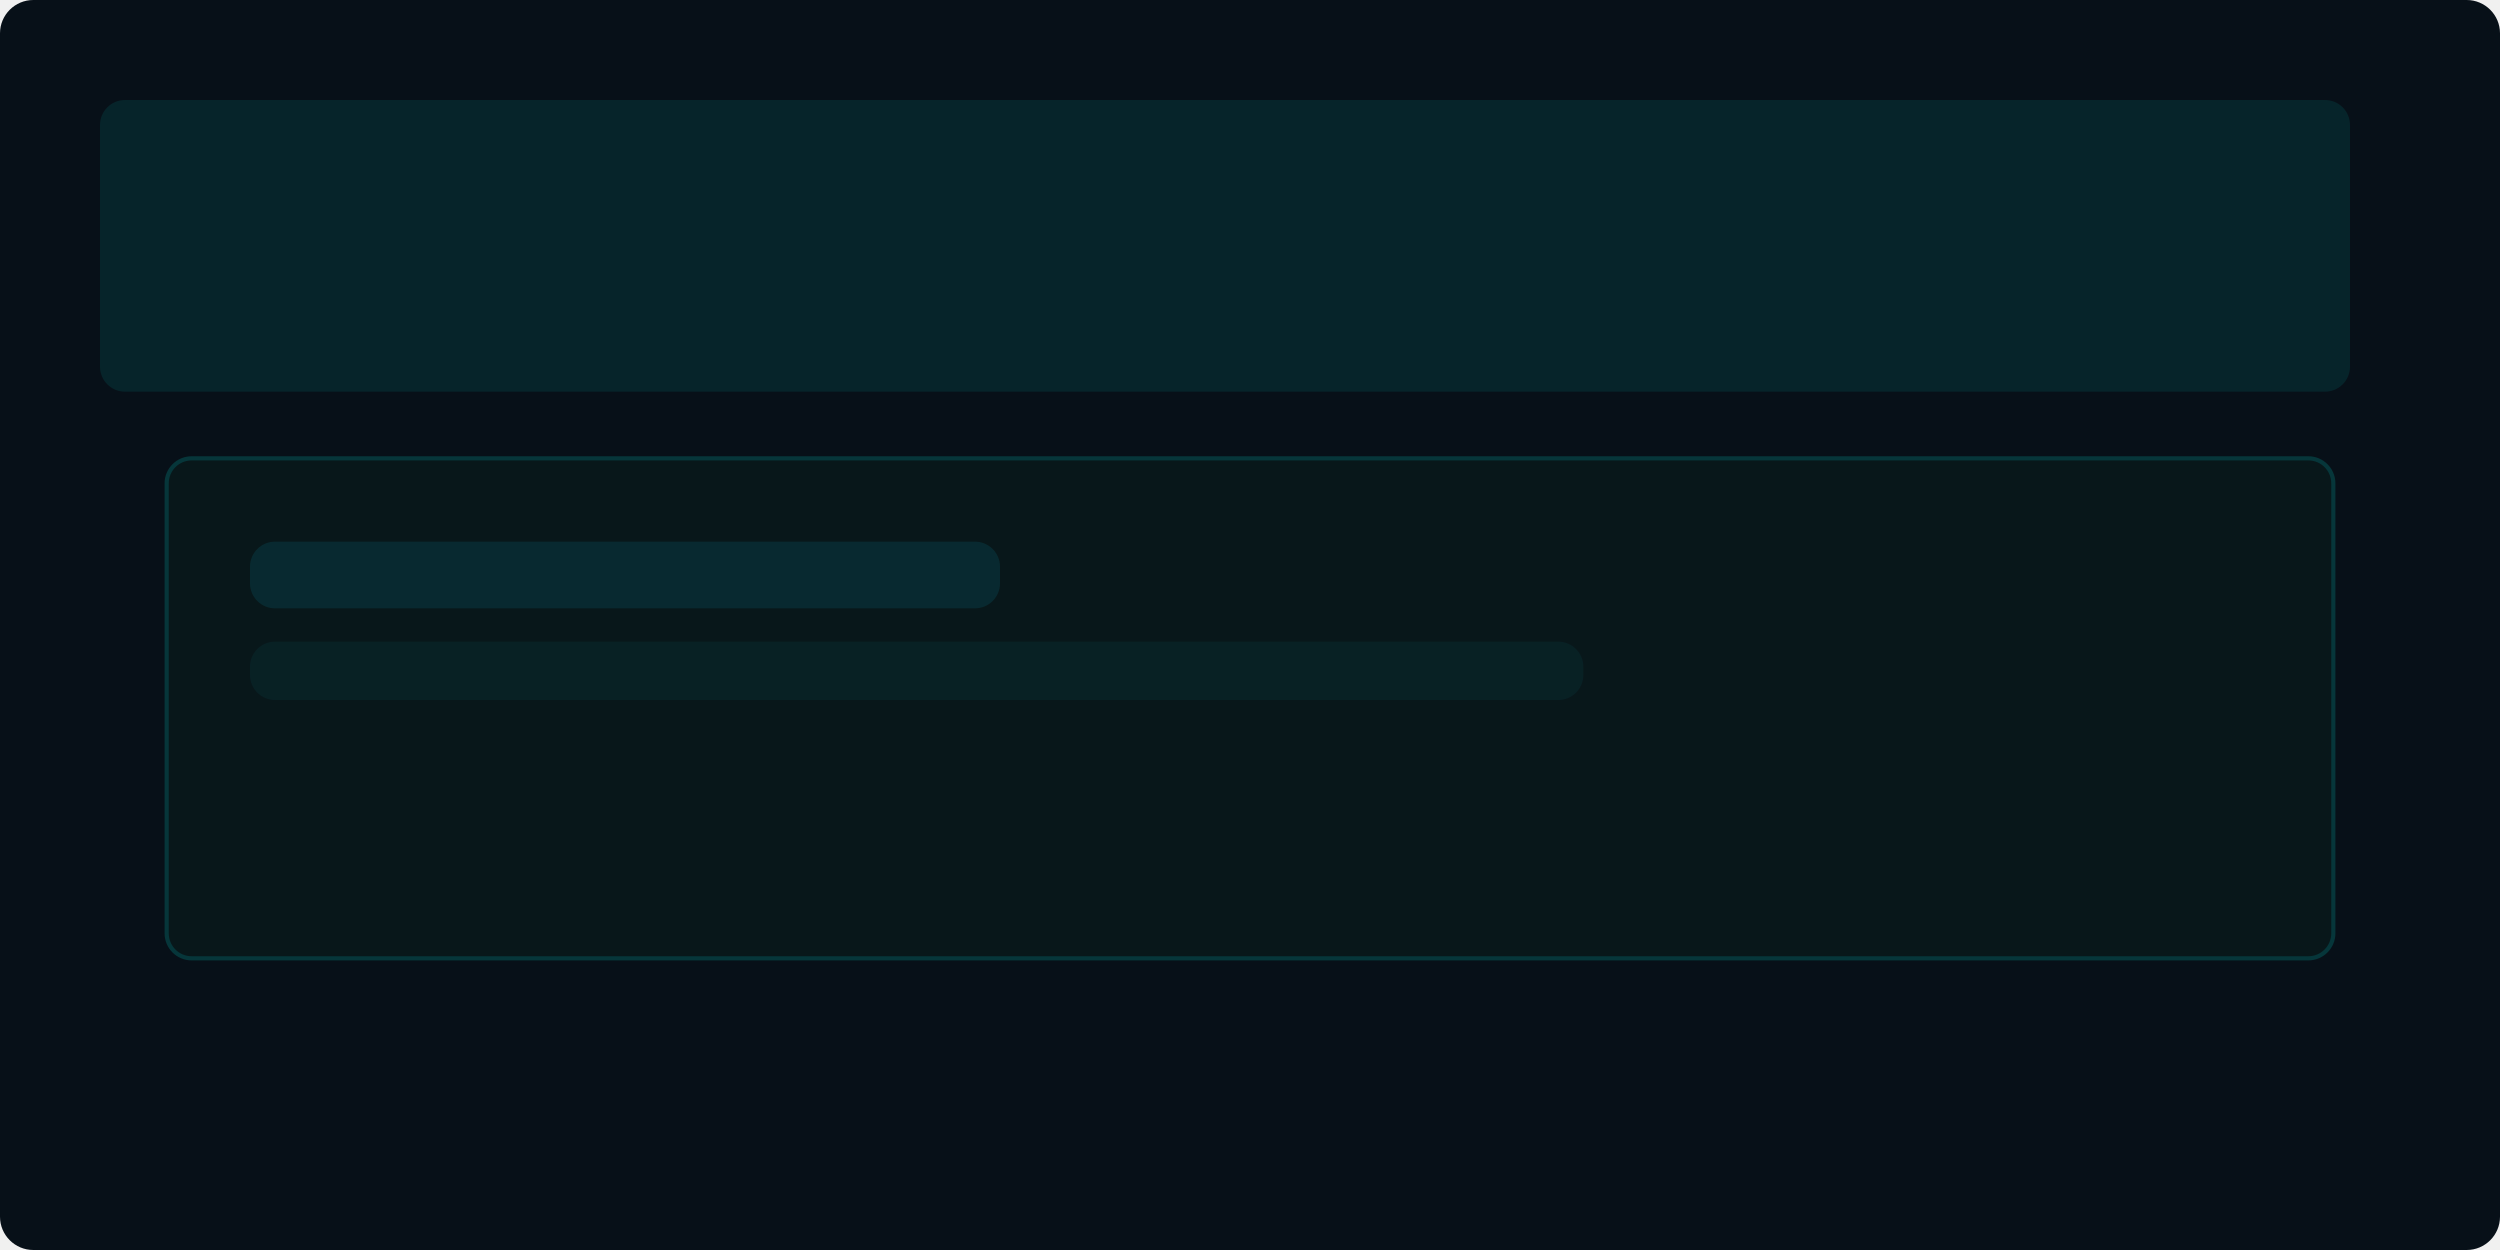
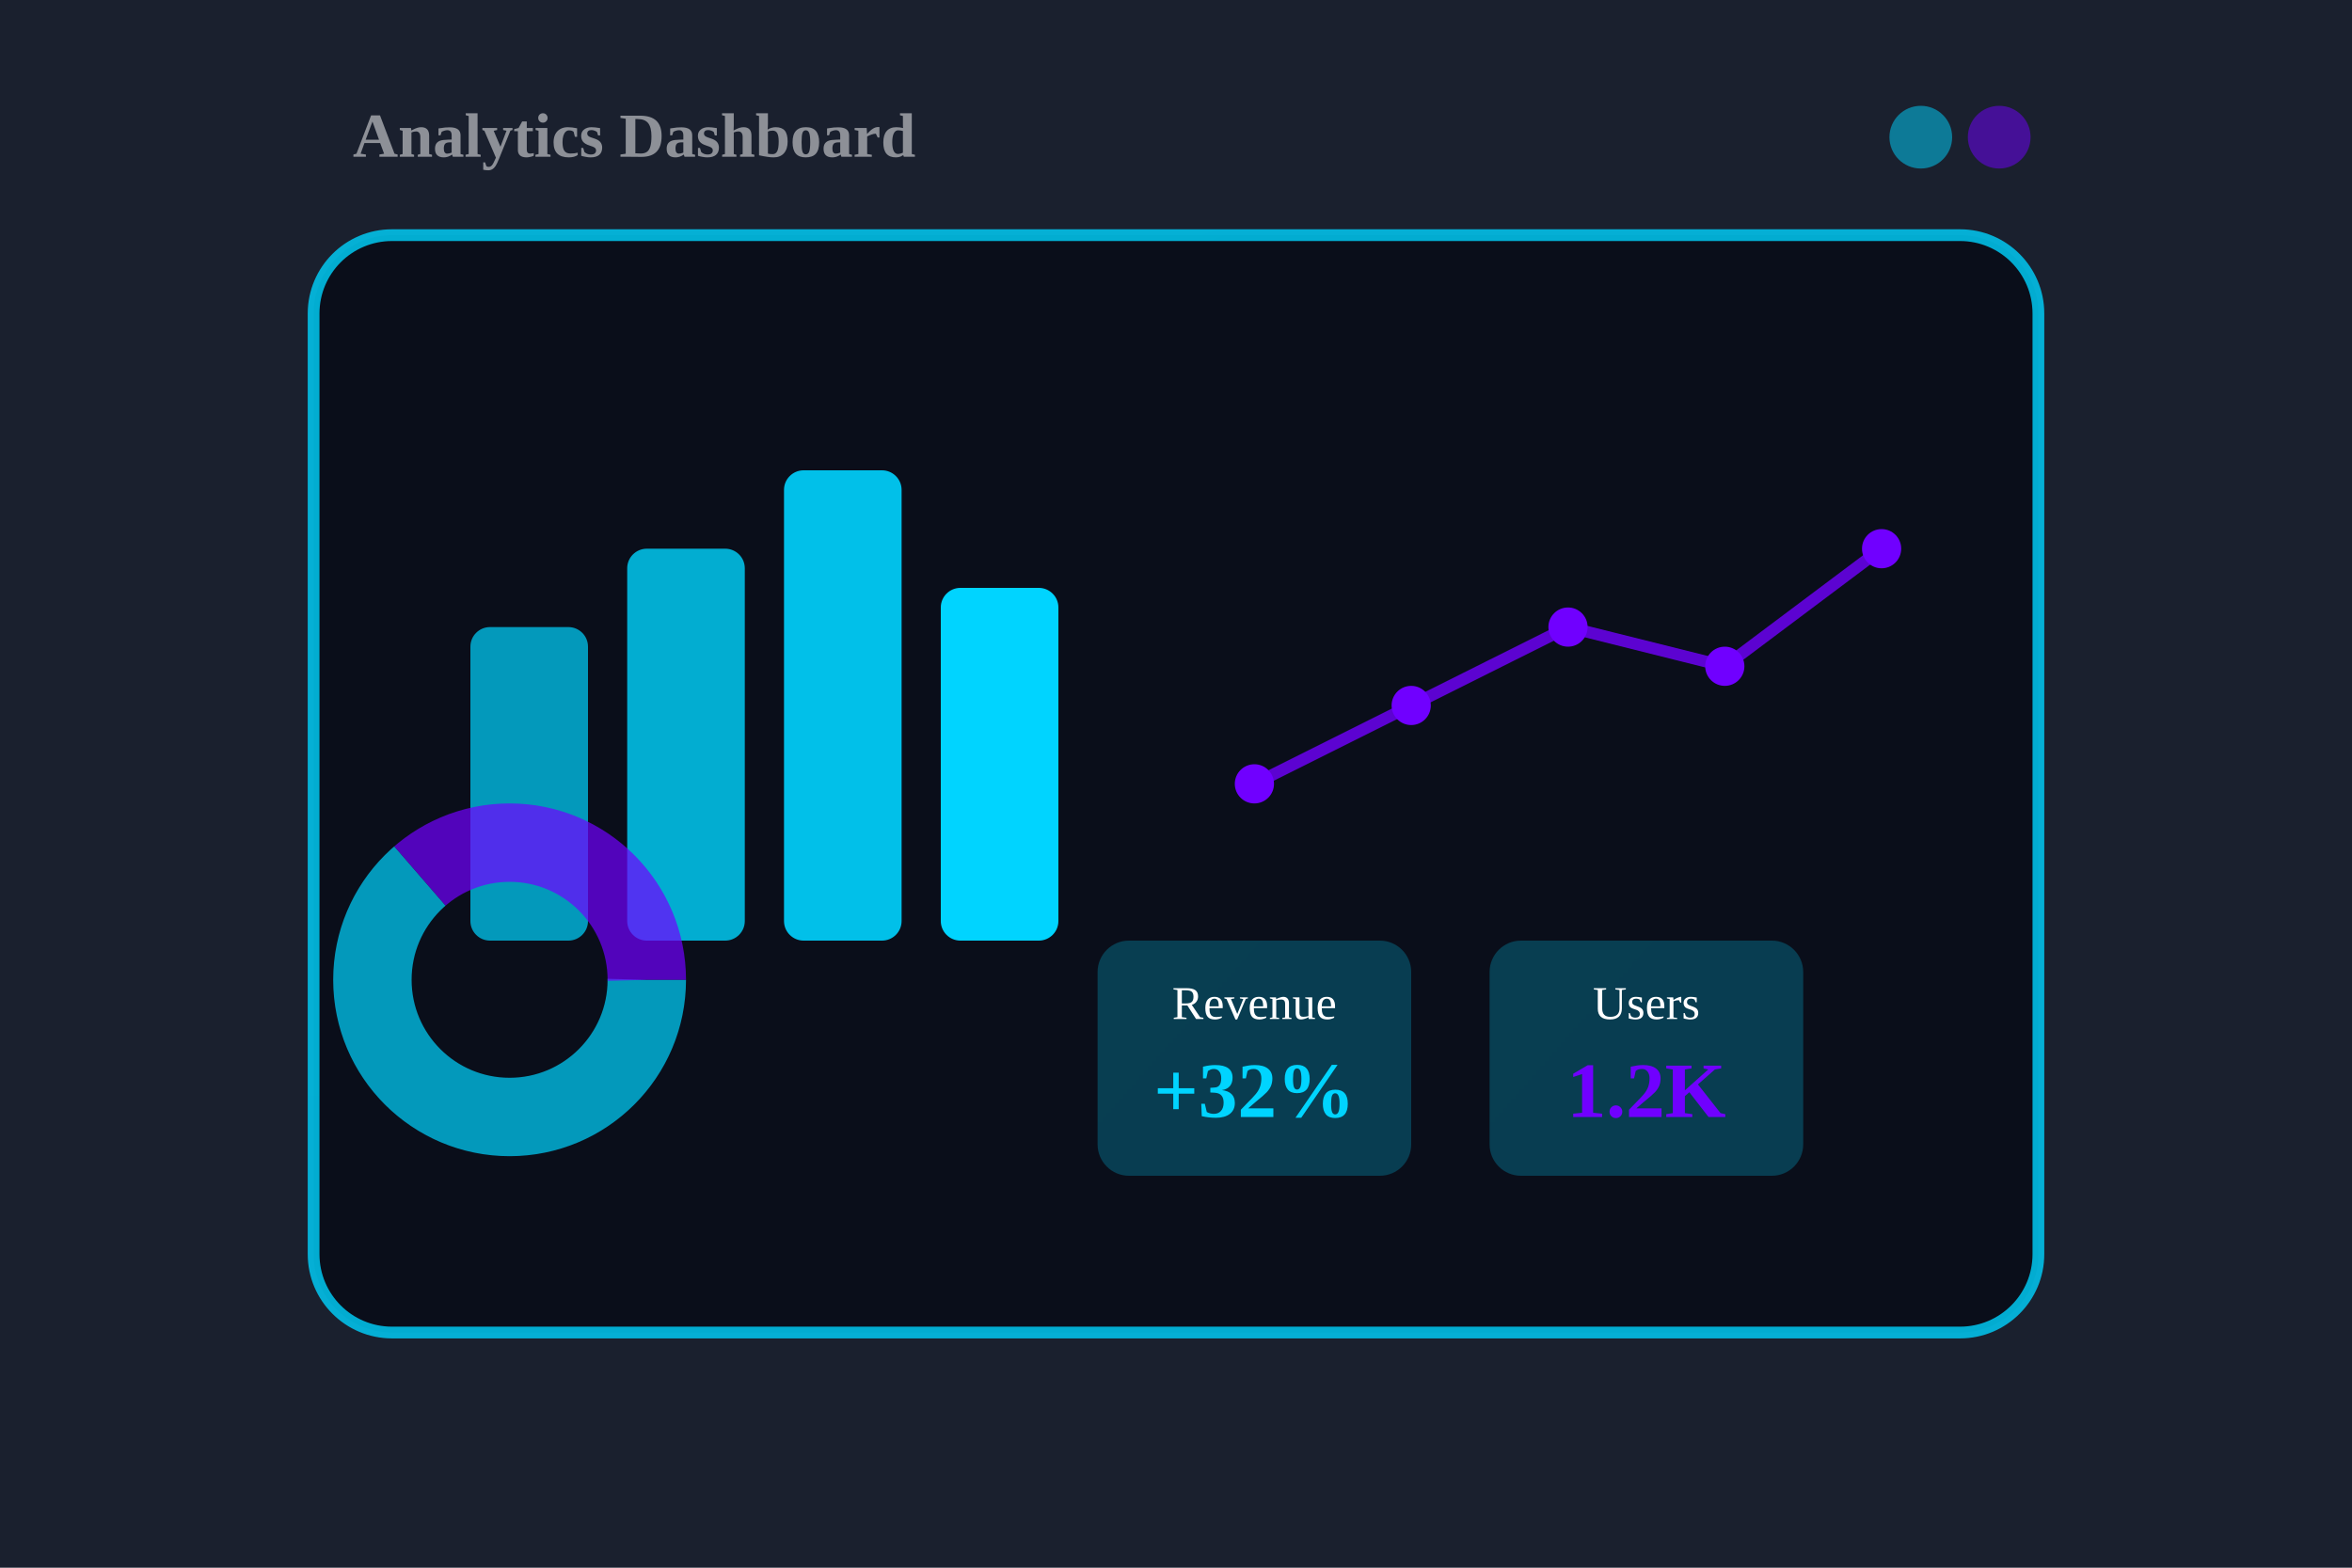
- <svg xmlns="http://www.w3.org/2000/svg" viewBox="0 0 600 300" width="600" height="300" role="img" aria-label="Project illustration">
-   <rect width="100%" height="100%" fill="#071018" rx="8" />
-   <rect x="24" y="24" width="540" height="70" rx="6" fill="#06242a" />
-   <rect x="40" y="110" width="520" height="120" rx="6" fill="#08171a" stroke="#06363a" />
-   <rect x="60" y="130" width="180" height="16" rx="6" fill="#06b6d4" opacity="0.12" />
-   <rect x="60" y="154" width="320" height="14" rx="6" fill="#06b6d4" opacity="0.06" />
+ <svg xmlns="http://www.w3.org/2000/svg" width="600" height="400" viewBox="0 0 600 400" fill="none">
+   <rect width="600" height="400" fill="#1a202e" />
+   <defs>
+     <linearGradient id="proj2-gradient" x1="0" y1="0" x2="600" y2="400">
+       <stop offset="0%" style="stop-color:#00d4ff;stop-opacity:0.8" />
+       <stop offset="100%" style="stop-color:#7000ff;stop-opacity:0.8" />
+     </linearGradient>
+   </defs>
+   <rect x="80" y="60" width="440" height="280" rx="20" fill="#0a0e1a" stroke="url(#proj2-gradient)" stroke-width="3" />
+   <g transform="translate(120, 100)">
+     <rect x="0" y="60" width="30" height="80" rx="5" fill="#00d4ff" opacity="0.7" />
+     <rect x="40" y="40" width="30" height="100" rx="5" fill="#00d4ff" opacity="0.8" />
+     <rect x="80" y="20" width="30" height="120" rx="5" fill="#00d4ff" opacity="0.9" />
+     <rect x="120" y="50" width="30" height="90" rx="5" fill="#00d4ff" />
+   </g>
+   <g transform="translate(320, 100)">
+     <polyline points="0,100 40,80 80,60 120,70 160,40" fill="none" stroke="#7000ff" stroke-width="3" opacity="0.8" />
+     <circle cx="0" cy="100" r="5" fill="#7000ff" />
+     <circle cx="40" cy="80" r="5" fill="#7000ff" />
+     <circle cx="80" cy="60" r="5" fill="#7000ff" />
+     <circle cx="120" cy="70" r="5" fill="#7000ff" />
+     <circle cx="160" cy="40" r="5" fill="#7000ff" />
+   </g>
+   <g transform="translate(130, 250)">
+     <circle cx="0" cy="0" r="35" fill="none" stroke="#00d4ff" stroke-width="20" stroke-dasharray="140 220" opacity="0.7" />
+     <circle cx="0" cy="0" r="35" fill="none" stroke="#7000ff" stroke-width="20" stroke-dasharray="80 280" stroke-dashoffset="-140" opacity="0.7" />
+   </g>
+   <rect x="280" y="240" width="80" height="60" rx="8" fill="url(#proj2-gradient)" opacity="0.3" />
+   <text x="320" y="260" font-size="12" fill="#ffffff" text-anchor="middle">Revenue</text>
+   <text x="320" y="285" font-size="20" font-weight="bold" fill="#00d4ff" text-anchor="middle">+32%</text>
+   <rect x="380" y="240" width="80" height="60" rx="8" fill="url(#proj2-gradient)" opacity="0.3" />
+   <text x="420" y="260" font-size="12" fill="#ffffff" text-anchor="middle">Users</text>
+   <text x="420" y="285" font-size="20" font-weight="bold" fill="#7000ff" text-anchor="middle">1.2K</text>
+   <text x="90" y="40" font-size="16" font-weight="bold" fill="#ffffff" opacity="0.5">Analytics Dashboard</text>
+   <circle cx="490" cy="35" r="8" fill="#00d4ff" opacity="0.5" />
+   <circle cx="510" cy="35" r="8" fill="#7000ff" opacity="0.5" />
</svg>
